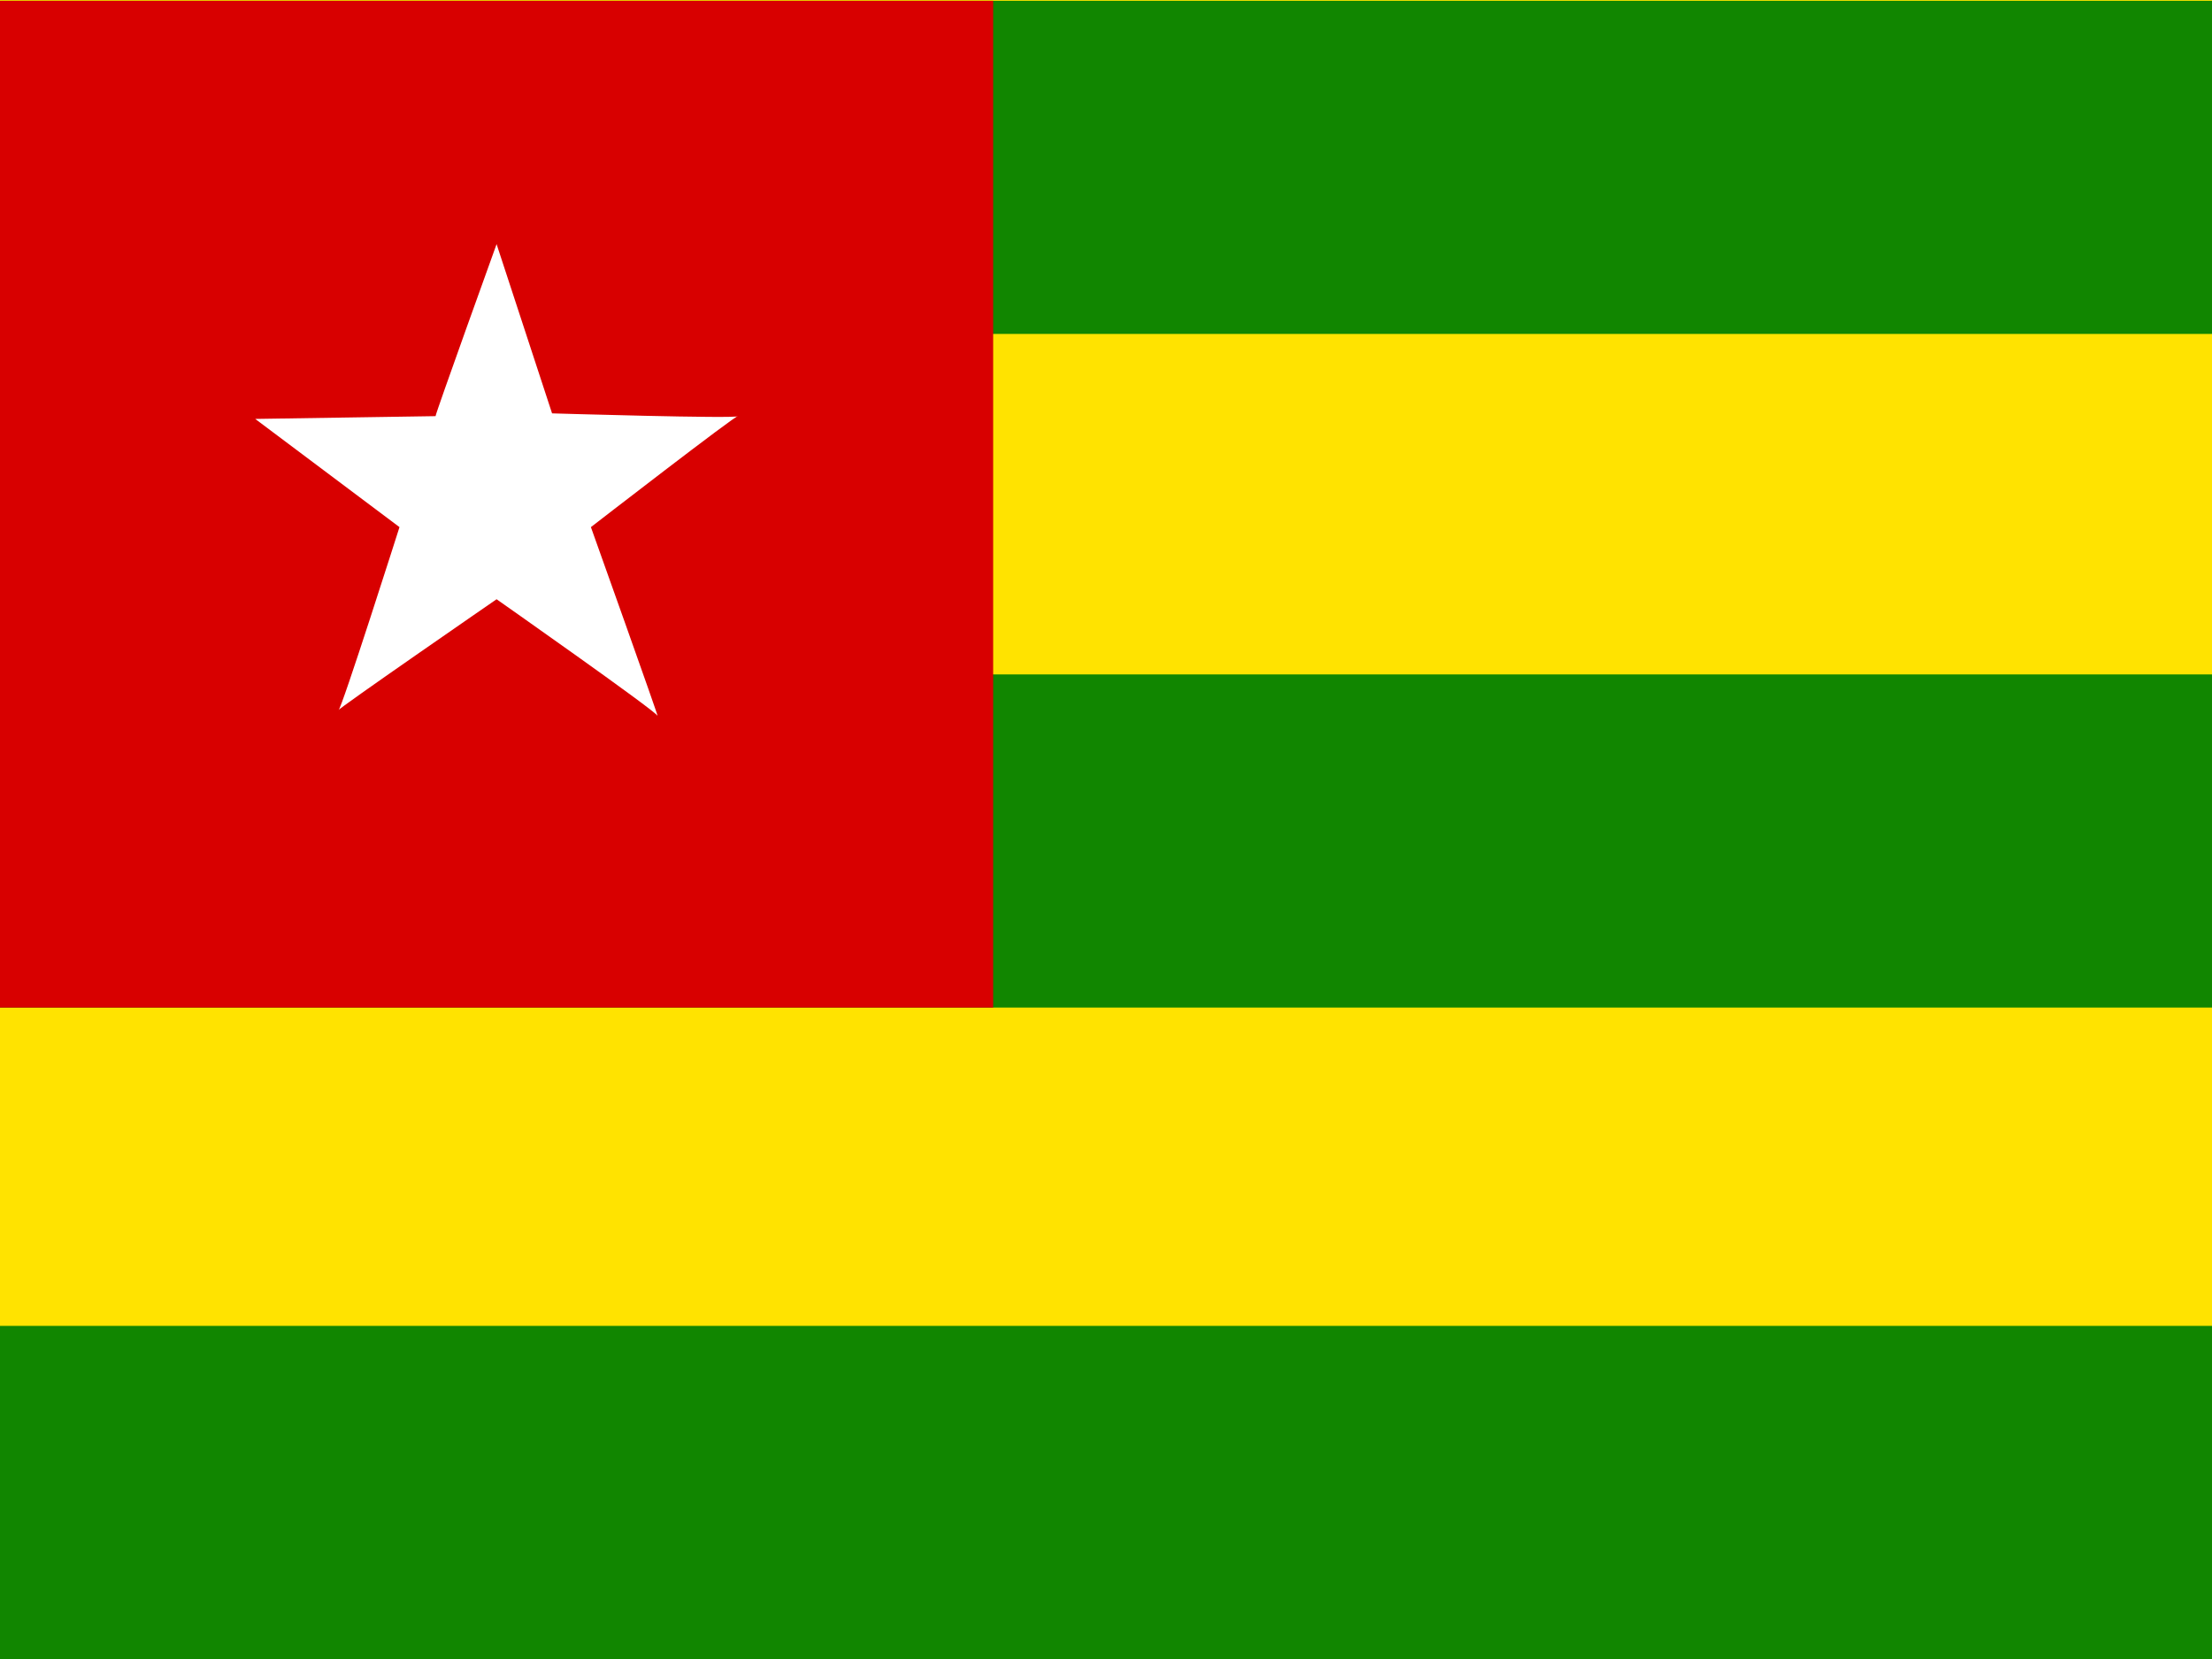
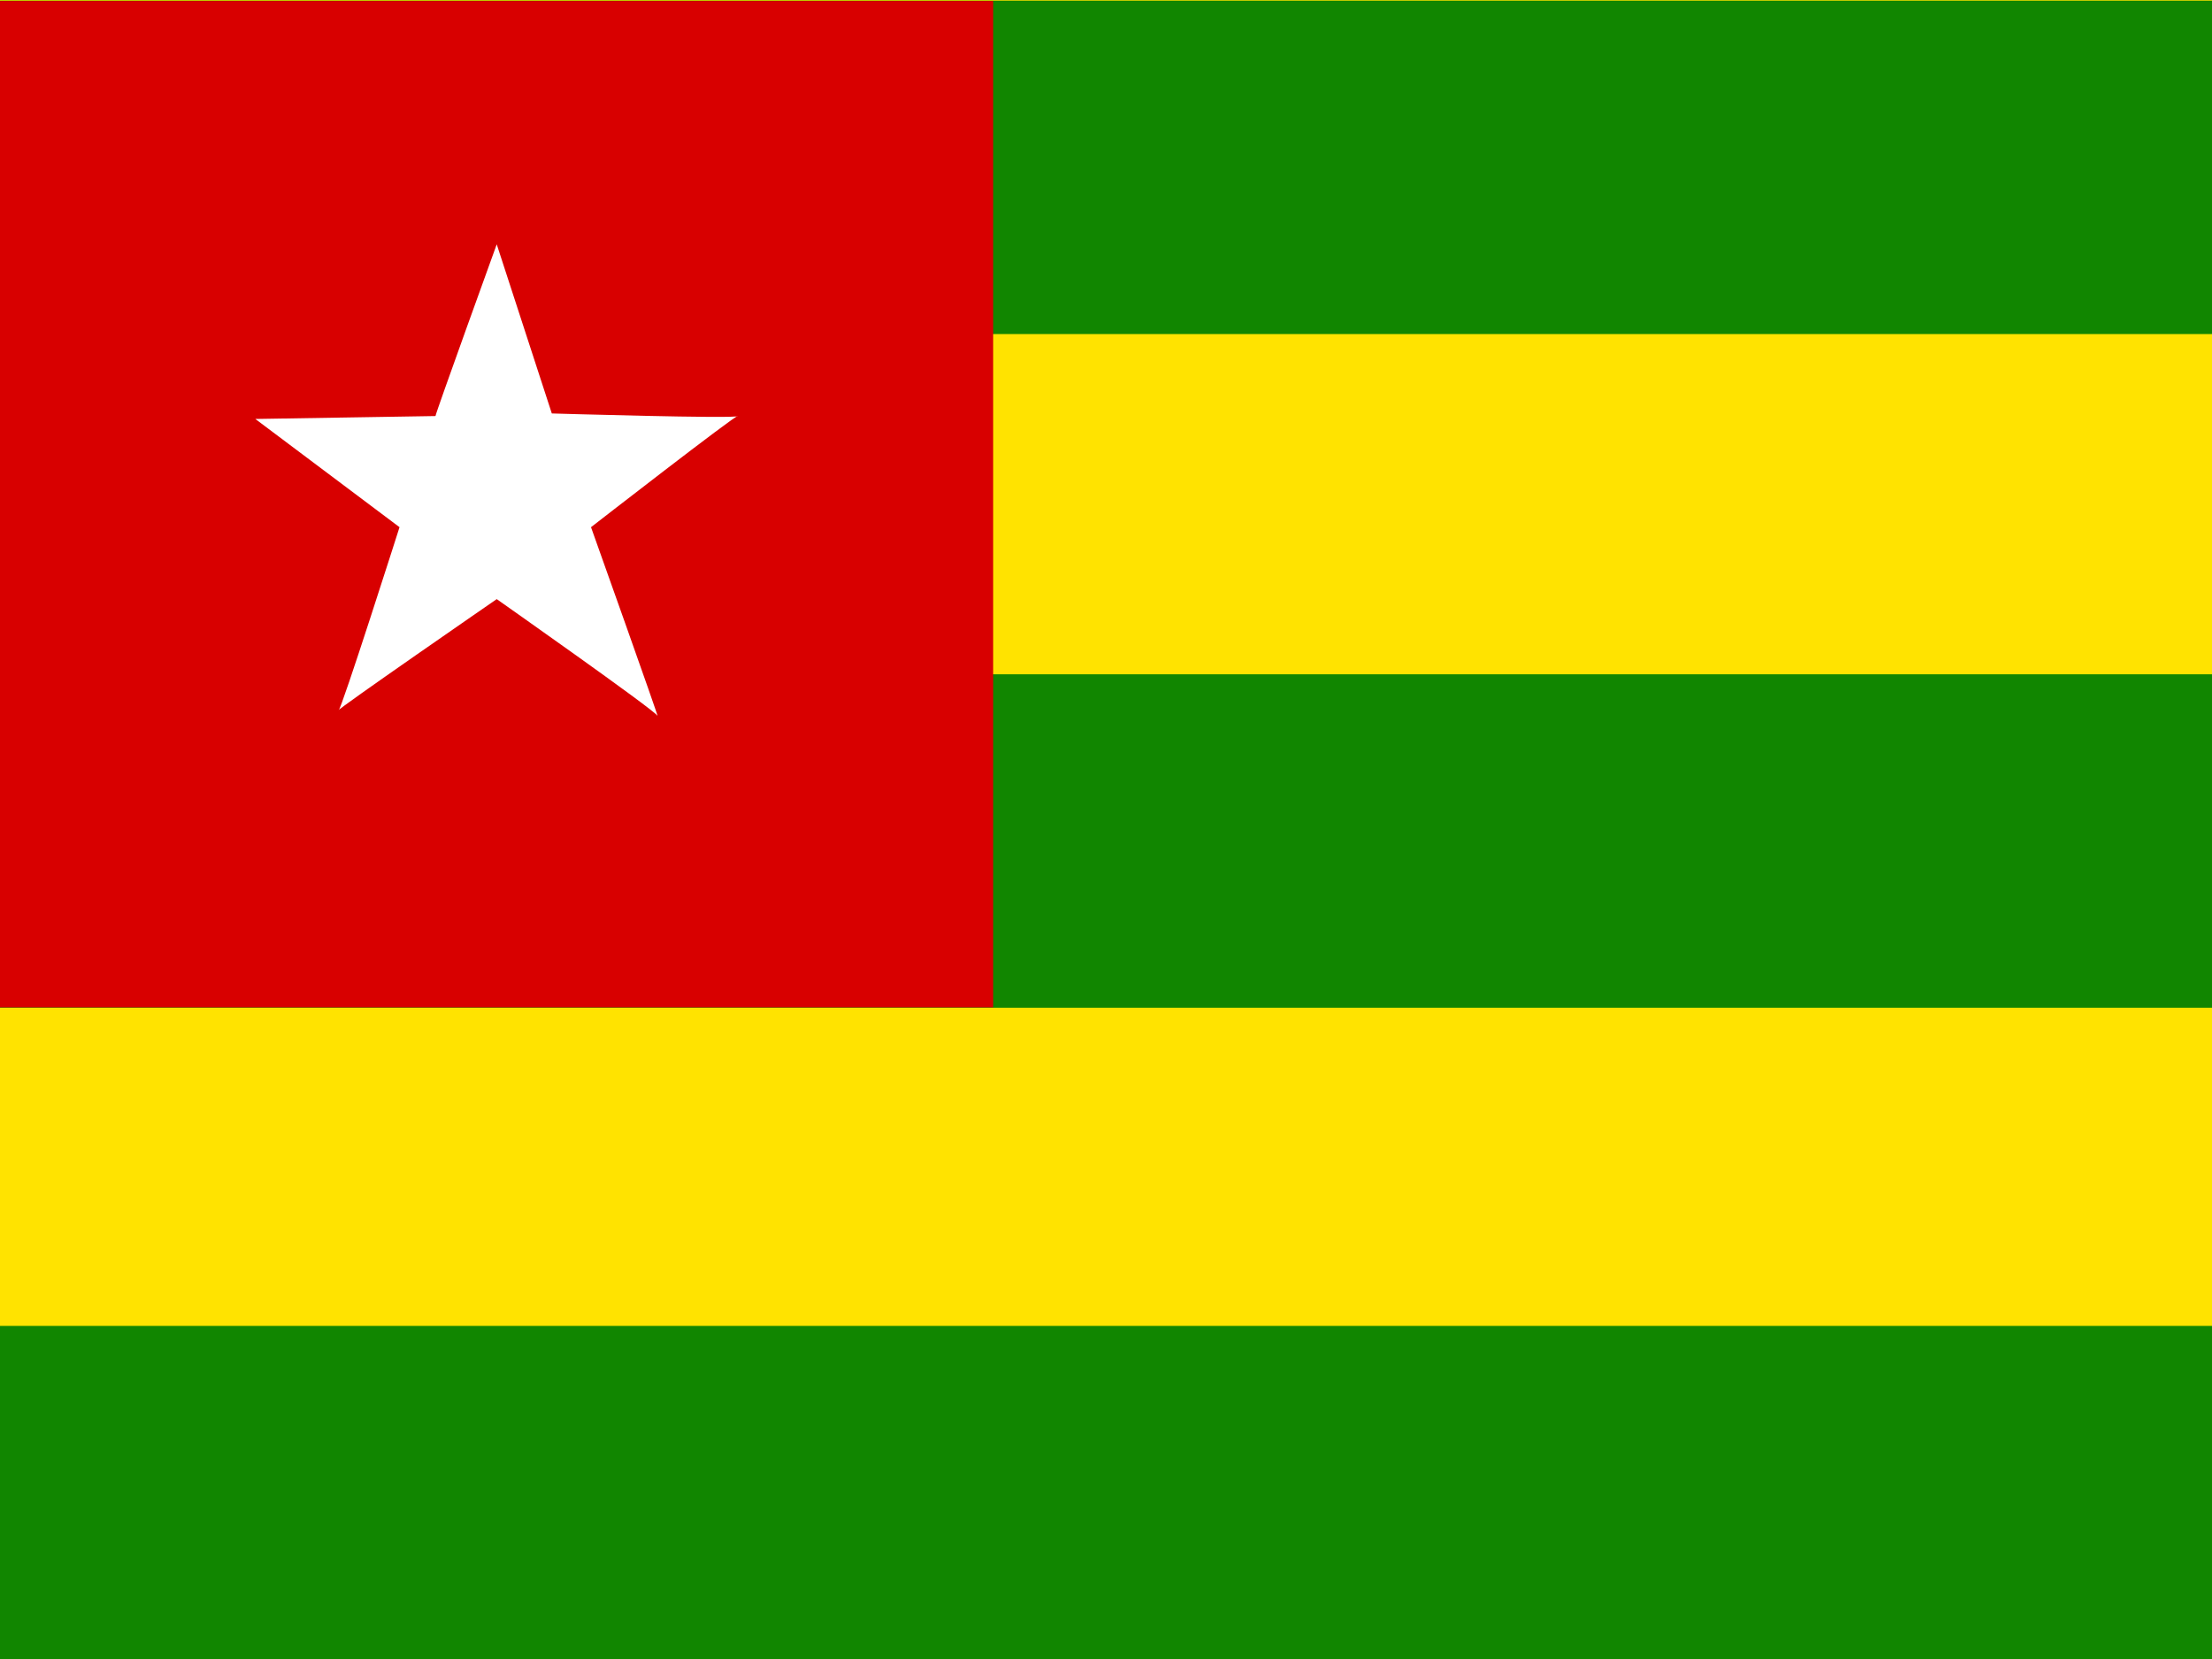
- <svg xmlns="http://www.w3.org/2000/svg" height="480" width="640" viewBox="0 0 640 480">
+ <svg xmlns="http://www.w3.org/2000/svg" id="flag-icons-tg" viewBox="0 0 640 480">
  <defs>
-     <clipPath id="a">
-       <path fill-opacity=".67" d="M0 0h682.67v512H0z" />
+     <clipPath id="tg-a">
+       <path fill-opacity=".7" d="M0 0h682.7v512H0z" />
    </clipPath>
  </defs>
-   <g clip-path="url(#a)" fill-rule="evenodd" transform="scale(.9375)">
-     <path fill="#ffe300" d="M0 0h767.63v512H0z" />
-     <path fill="#118600" d="M0 208.14h767.63v102.81H0zM0 .248h767.63v102.81H0z" />
-     <path fill="#d80000" d="M0 .248h306.51v310.71H0z" />
-     <path d="M134.42 128.43c0-.856 18.836-53.083 18.836-53.083l17.124 52.227s57.365 1.713 57.365.856-45.378 34.248-45.378 34.248 21.404 59.933 20.549 58.221c-.856-1.712-49.659-35.96-49.659-35.96s-49.658 34.248-48.802 34.248c.856 0 18.835-56.508 18.835-56.508l-44.522-33.392 55.652-.856z" fill="#fff" />
-     <path fill="#118600" d="M0 409.19h767.63V512H0z" />
+   <g fill-rule="evenodd" clip-path="url(#tg-a)" transform="scale(.9375)">
+     <path fill="#ffe300" d="M0 0h767.6v512H0z" />
+     <path fill="#118600" d="M0 208.1h767.6V311H0zM0 .2h767.6v102.9H0z" />
+     <path fill="#d80000" d="M0 .3h306.5v310.6H0z" />
+     <path fill="#fff" d="M134.4 128.4c0-.8 18.9-53 18.9-53l17 52.2s57.4 1.7 57.4.8-45.3 34.3-45.3 34.3 21.4 60 20.5 58.2c-.8-1.7-49.6-36-49.6-36s-49.7 34.3-48.8 34.3c.8 0 18.8-56.5 18.8-56.5l-44.5-33.4 55.6-.9z" />
+     <path fill="#118600" d="M0 409.2h767.6V512H0z" />
  </g>
</svg>
